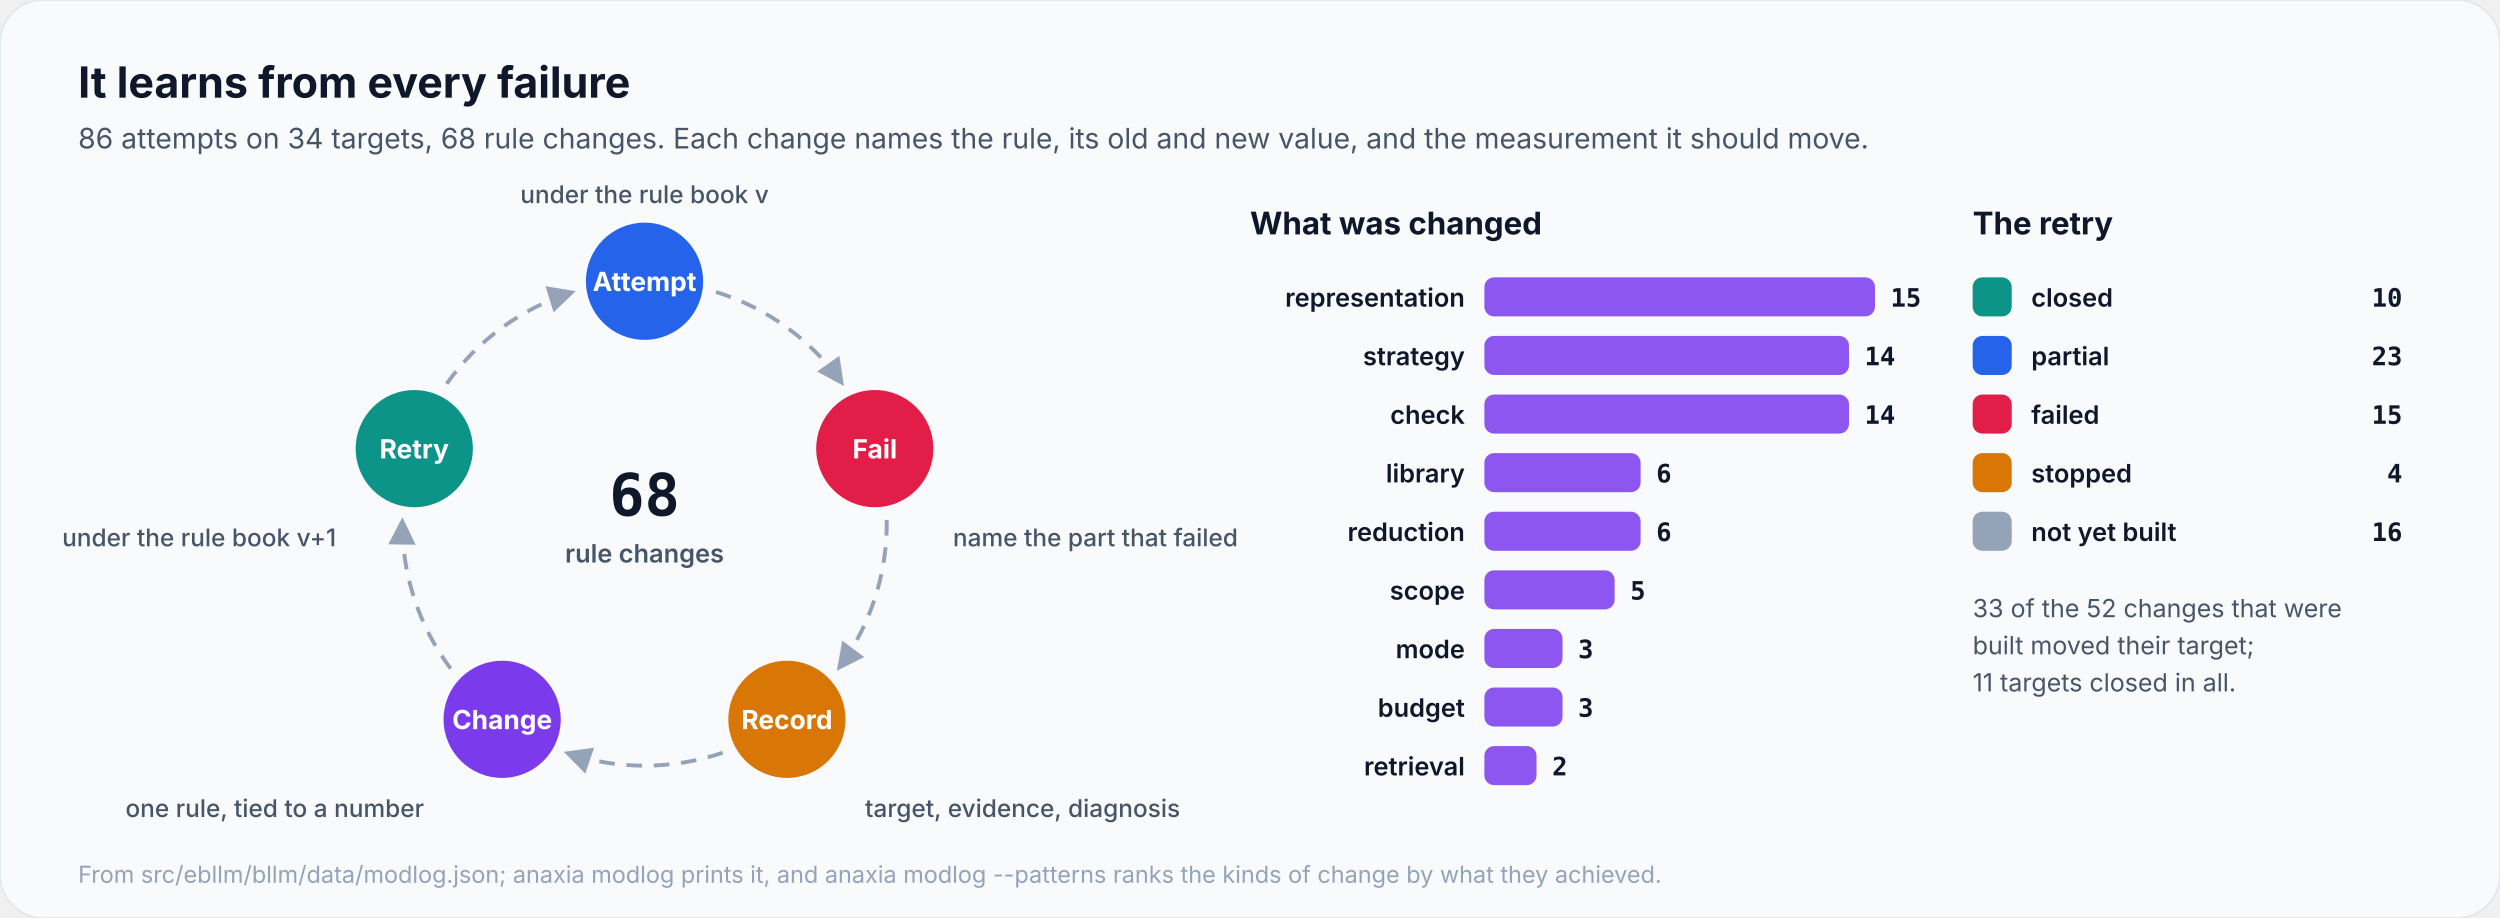
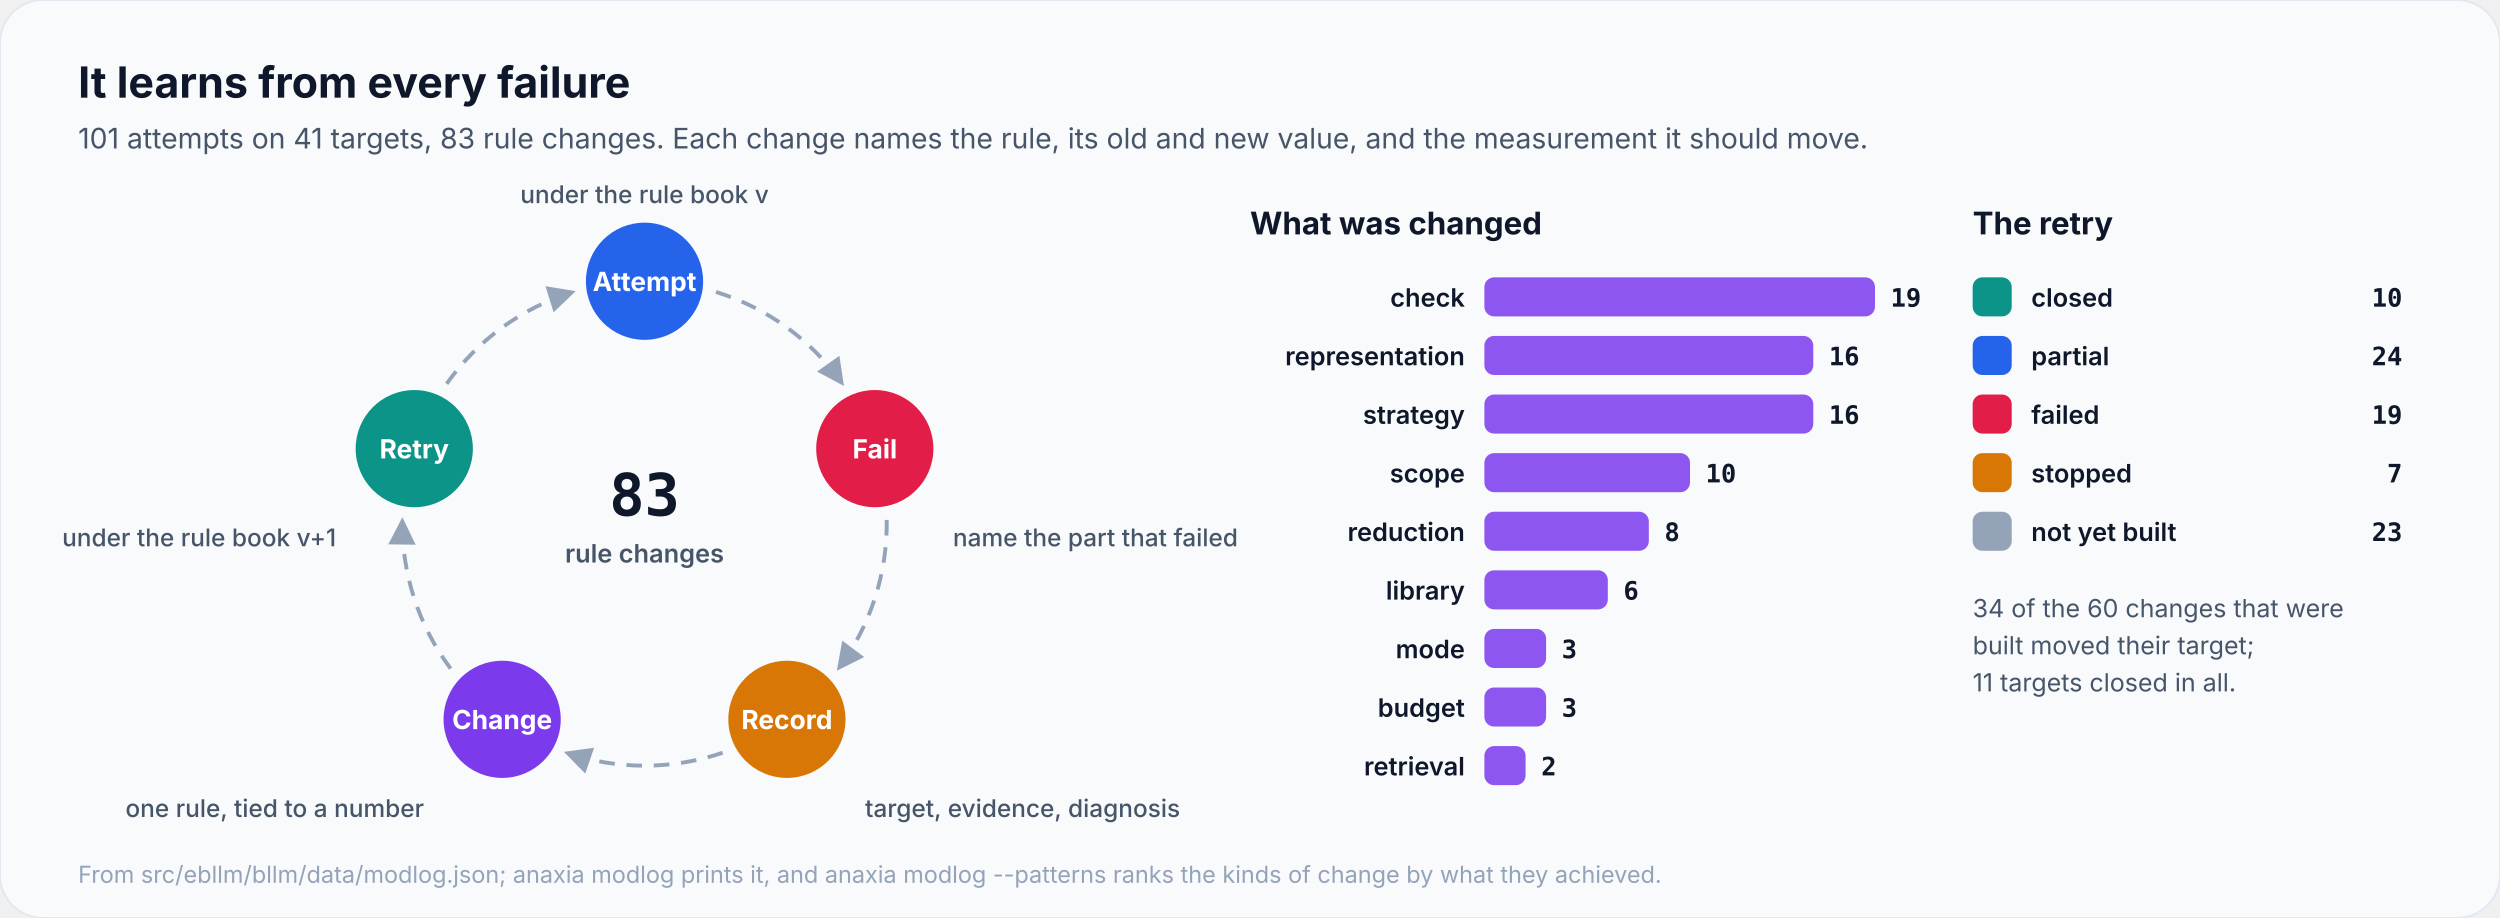
<svg xmlns="http://www.w3.org/2000/svg" viewBox="0 0 1280 470" width="1280" height="470" role="img" aria-label="The learn-from-failure loop of Anaxia and what its changes did">
  <style>@keyframes flow{to{stroke-dashoffset:-28}}@keyframes pulse{0%,100%{transform:scale(1)}50%{transform:scale(1.12)}}@keyframes rise{from{transform:scaleX(0)}to{transform:scaleX(1)}}[marker-end]{stroke-dasharray:8 6;animation:flow 1.4s linear infinite}.pulse{transform-box:fill-box;transform-origin:center;animation:pulse 2.4s ease-in-out infinite}.rise{transform-box:fill-box;transform-origin:left;animation:rise 1.8s cubic-bezier(.2,.8,.2,1) both}@keyframes draw{from{stroke-dashoffset:1}to{stroke-dashoffset:0}}.draw{stroke-dasharray:1;stroke-dashoffset:1;animation:draw 1.1s cubic-bezier(.4,0,.2,1) forwards}@keyframes orbit{to{transform:rotate(360deg)}}.orbit{transform-box:fill-box;transform-origin:center;animation:orbit 12s linear infinite}@keyframes grow{from{transform:scaleY(0)}to{transform:scaleY(1)}}.grow{transform-box:fill-box;transform-origin:bottom;animation:grow 1.6s cubic-bezier(.2,.8,.2,1) both}@keyframes fade{from{opacity:0;transform:translateY(10px)}to{opacity:1;transform:none}}.fade{animation:fade .9s cubic-bezier(.2,.8,.2,1) both}@keyframes ping{0%{opacity:.7;transform:scale(1)}100%{opacity:0;transform:scale(2.6)}}.ping{transform-box:fill-box;transform-origin:center;animation:ping 2.2s cubic-bezier(0,0,.2,1) infinite}@keyframes sweep{0%,55%{transform:translateX(-100%)}100%{transform:translateX(100%)}}.sweep{transform-box:fill-box;animation:sweep 7s ease-in-out infinite}@keyframes march{to{stroke-dashoffset:-24}}.march{stroke-dasharray:3 9;animation:march 2s linear infinite}</style>
  <style>@media (prefers-reduced-motion:reduce){*{animation:none!important}.draw{stroke-dashoffset:0!important}.ping,.sweep{display:none}}</style>
  <defs>
    <marker id="ar" viewBox="0 0 10 10" refX="9" refY="5" markerWidth="7" markerHeight="7" orient="auto-start-reverse">
      <path d="M0,0 L10,5 L0,10 z" fill="#94a3b8" />
    </marker>
  </defs>
  <rect width="1280" height="470" rx="22" fill="#f8fafc" stroke="#e2e8f0" />
  <text x="40.0" y="50.0" font-family="Inter, 'Segoe UI', Roboto, Helvetica, Arial, sans-serif" font-size="22" font-weight="700" fill="#0f172a" text-anchor="start">It learns from every failure</text>
-   <text x="40.0" y="76.0" font-family="Inter, 'Segoe UI', Roboto, Helvetica, Arial, sans-serif" font-size="14.5" font-weight="400" fill="#475569" text-anchor="start">86 attempts on 34 targets, 68 rule changes. Each change names the rule, its old and new value, and the measurement it should move.</text>
+   <text x="40.0" y="76.0" font-family="Inter, 'Segoe UI', Roboto, Helvetica, Arial, sans-serif" font-size="14.5" font-weight="400" fill="#475569" text-anchor="start">101 attempts on 41 targets, 83 rule changes. Each change names the rule, its old and new value, and the measurement it should move.</text>
  <path d="M366.6,149.5 A124,124 0 0 1 431.3,196.5" fill="none" stroke="#94a3b8" stroke-width="2" marker-end="url(#ar)" />
  <path d="M454.0,266.2 A124,124 0 0 1 429.3,342.3" fill="none" stroke="#94a3b8" stroke-width="2" marker-end="url(#ar)" />
  <path d="M370.0,385.4 A124,124 0 0 1 290.0,385.4" fill="none" stroke="#94a3b8" stroke-width="2" marker-end="url(#ar)" />
  <path d="M230.7,342.3 A124,124 0 0 1 206.0,266.2" fill="none" stroke="#94a3b8" stroke-width="2" marker-end="url(#ar)" />
  <path d="M228.7,196.5 A124,124 0 0 1 293.4,149.5" fill="none" stroke="#94a3b8" stroke-width="2" marker-end="url(#ar)" />
  <circle class="pulse" cx="330.0" cy="144.0" r="30" fill="#2563eb" style="animation-delay:0.00s" />
  <text x="330.0" y="149.0" font-family="Inter, 'Segoe UI', Roboto, Helvetica, Arial, sans-serif" font-size="13.5" font-weight="700" fill="#ffffff" text-anchor="middle">Attempt</text>
  <text x="330.0" y="104.0" font-family="Inter, 'Segoe UI', Roboto, Helvetica, Arial, sans-serif" font-size="12.5" font-weight="500" fill="#475569" text-anchor="middle">under the rule book v</text>
  <circle class="pulse" cx="447.9" cy="229.7" r="30" fill="#e11d48" style="animation-delay:0.48s" />
  <text x="447.9" y="234.7" font-family="Inter, 'Segoe UI', Roboto, Helvetica, Arial, sans-serif" font-size="13.5" font-weight="700" fill="#ffffff" text-anchor="middle">Fail</text>
  <text x="487.9" y="279.7" font-family="Inter, 'Segoe UI', Roboto, Helvetica, Arial, sans-serif" font-size="12.5" font-weight="500" fill="#475569" text-anchor="start">name the part that failed</text>
  <circle class="pulse" cx="402.9" cy="368.3" r="30" fill="#d97706" style="animation-delay:0.96s" />
  <text x="402.9" y="373.3" font-family="Inter, 'Segoe UI', Roboto, Helvetica, Arial, sans-serif" font-size="13.5" font-weight="700" fill="#ffffff" text-anchor="middle">Record</text>
  <text x="442.9" y="418.3" font-family="Inter, 'Segoe UI', Roboto, Helvetica, Arial, sans-serif" font-size="12.5" font-weight="500" fill="#475569" text-anchor="start">target, evidence, diagnosis</text>
  <circle class="pulse" cx="257.1" cy="368.3" r="30" fill="#7c3aed" style="animation-delay:1.44s" />
  <text x="257.1" y="373.3" font-family="Inter, 'Segoe UI', Roboto, Helvetica, Arial, sans-serif" font-size="13.5" font-weight="700" fill="#ffffff" text-anchor="middle">Change</text>
  <text x="217.1" y="418.3" font-family="Inter, 'Segoe UI', Roboto, Helvetica, Arial, sans-serif" font-size="12.5" font-weight="500" fill="#475569" text-anchor="end">one rule, tied to a number</text>
  <circle class="pulse" cx="212.1" cy="229.7" r="30" fill="#0d9488" style="animation-delay:1.92s" />
  <text x="212.1" y="234.7" font-family="Inter, 'Segoe UI', Roboto, Helvetica, Arial, sans-serif" font-size="13.5" font-weight="700" fill="#ffffff" text-anchor="middle">Retry</text>
  <text x="172.1" y="279.7" font-family="Inter, 'Segoe UI', Roboto, Helvetica, Arial, sans-serif" font-size="12.5" font-weight="500" fill="#475569" text-anchor="end">under the rule book v+1</text>
-   <text x="330.0" y="264.0" font-family="'JetBrains Mono', 'SFMono-Regular', Menlo, Consolas, monospace" font-size="30" font-weight="700" fill="#0f172a" text-anchor="middle">68</text>
+   <text x="330.0" y="264.0" font-family="'JetBrains Mono', 'SFMono-Regular', Menlo, Consolas, monospace" font-size="30" font-weight="700" fill="#0f172a" text-anchor="middle">83</text>
  <text x="330.0" y="288.0" font-family="Inter, 'Segoe UI', Roboto, Helvetica, Arial, sans-serif" font-size="13" font-weight="600" fill="#475569" text-anchor="middle">rule changes</text>
  <text x="640.0" y="120.0" font-family="Inter, 'Segoe UI', Roboto, Helvetica, Arial, sans-serif" font-size="16" font-weight="700" fill="#0f172a" text-anchor="start">What was changed</text>
-   <text x="750.0" y="157.0" font-family="Inter, 'Segoe UI', Roboto, Helvetica, Arial, sans-serif" font-size="13" font-weight="600" fill="#0f172a" text-anchor="end">representation</text>
+   <text x="750.0" y="157.0" font-family="Inter, 'Segoe UI', Roboto, Helvetica, Arial, sans-serif" font-size="13" font-weight="600" fill="#0f172a" text-anchor="end">check</text>
  <rect class="rise" x="760" y="142" width="200.0" height="20" rx="5" fill="#7c3aed" fill-opacity="0.85" style="animation-delay:0.00s" />
-   <text x="968.0" y="157.0" font-family="'JetBrains Mono', 'SFMono-Regular', Menlo, Consolas, monospace" font-size="13" font-weight="700" fill="#0f172a" text-anchor="start">15</text>
-   <text x="750.0" y="187.0" font-family="Inter, 'Segoe UI', Roboto, Helvetica, Arial, sans-serif" font-size="13" font-weight="600" fill="#0f172a" text-anchor="end">strategy</text>
-   <rect class="rise" x="760" y="172" width="186.7" height="20" rx="5" fill="#7c3aed" fill-opacity="0.85" style="animation-delay:0.12s" />
-   <text x="954.7" y="187.0" font-family="'JetBrains Mono', 'SFMono-Regular', Menlo, Consolas, monospace" font-size="13" font-weight="700" fill="#0f172a" text-anchor="start">14</text>
-   <text x="750.0" y="217.0" font-family="Inter, 'Segoe UI', Roboto, Helvetica, Arial, sans-serif" font-size="13" font-weight="600" fill="#0f172a" text-anchor="end">check</text>
-   <rect class="rise" x="760" y="202" width="186.7" height="20" rx="5" fill="#7c3aed" fill-opacity="0.85" style="animation-delay:0.24s" />
-   <text x="954.7" y="217.0" font-family="'JetBrains Mono', 'SFMono-Regular', Menlo, Consolas, monospace" font-size="13" font-weight="700" fill="#0f172a" text-anchor="start">14</text>
-   <text x="750.0" y="247.0" font-family="Inter, 'Segoe UI', Roboto, Helvetica, Arial, sans-serif" font-size="13" font-weight="600" fill="#0f172a" text-anchor="end">library</text>
-   <rect class="rise" x="760" y="232" width="80.0" height="20" rx="5" fill="#7c3aed" fill-opacity="0.85" style="animation-delay:0.36s" />
-   <text x="848.0" y="247.0" font-family="'JetBrains Mono', 'SFMono-Regular', Menlo, Consolas, monospace" font-size="13" font-weight="700" fill="#0f172a" text-anchor="start">6</text>
+   <text x="968.0" y="157.0" font-family="'JetBrains Mono', 'SFMono-Regular', Menlo, Consolas, monospace" font-size="13" font-weight="700" fill="#0f172a" text-anchor="start">19</text>
+   <text x="750.0" y="187.0" font-family="Inter, 'Segoe UI', Roboto, Helvetica, Arial, sans-serif" font-size="13" font-weight="600" fill="#0f172a" text-anchor="end">representation</text>
+   <rect class="rise" x="760" y="172" width="168.4" height="20" rx="5" fill="#7c3aed" fill-opacity="0.85" style="animation-delay:0.12s" />
+   <text x="936.4" y="187.0" font-family="'JetBrains Mono', 'SFMono-Regular', Menlo, Consolas, monospace" font-size="13" font-weight="700" fill="#0f172a" text-anchor="start">16</text>
+   <text x="750.0" y="217.0" font-family="Inter, 'Segoe UI', Roboto, Helvetica, Arial, sans-serif" font-size="13" font-weight="600" fill="#0f172a" text-anchor="end">strategy</text>
+   <rect class="rise" x="760" y="202" width="168.4" height="20" rx="5" fill="#7c3aed" fill-opacity="0.85" style="animation-delay:0.24s" />
+   <text x="936.4" y="217.0" font-family="'JetBrains Mono', 'SFMono-Regular', Menlo, Consolas, monospace" font-size="13" font-weight="700" fill="#0f172a" text-anchor="start">16</text>
+   <text x="750.0" y="247.0" font-family="Inter, 'Segoe UI', Roboto, Helvetica, Arial, sans-serif" font-size="13" font-weight="600" fill="#0f172a" text-anchor="end">scope</text>
+   <rect class="rise" x="760" y="232" width="105.3" height="20" rx="5" fill="#7c3aed" fill-opacity="0.85" style="animation-delay:0.36s" />
+   <text x="873.3" y="247.0" font-family="'JetBrains Mono', 'SFMono-Regular', Menlo, Consolas, monospace" font-size="13" font-weight="700" fill="#0f172a" text-anchor="start">10</text>
  <text x="750.0" y="277.0" font-family="Inter, 'Segoe UI', Roboto, Helvetica, Arial, sans-serif" font-size="13" font-weight="600" fill="#0f172a" text-anchor="end">reduction</text>
-   <rect class="rise" x="760" y="262" width="80.0" height="20" rx="5" fill="#7c3aed" fill-opacity="0.85" style="animation-delay:0.48s" />
-   <text x="848.0" y="277.0" font-family="'JetBrains Mono', 'SFMono-Regular', Menlo, Consolas, monospace" font-size="13" font-weight="700" fill="#0f172a" text-anchor="start">6</text>
-   <text x="750.0" y="307.0" font-family="Inter, 'Segoe UI', Roboto, Helvetica, Arial, sans-serif" font-size="13" font-weight="600" fill="#0f172a" text-anchor="end">scope</text>
-   <rect class="rise" x="760" y="292" width="66.7" height="20" rx="5" fill="#7c3aed" fill-opacity="0.85" style="animation-delay:0.60s" />
-   <text x="834.7" y="307.0" font-family="'JetBrains Mono', 'SFMono-Regular', Menlo, Consolas, monospace" font-size="13" font-weight="700" fill="#0f172a" text-anchor="start">5</text>
+   <rect class="rise" x="760" y="262" width="84.2" height="20" rx="5" fill="#7c3aed" fill-opacity="0.85" style="animation-delay:0.48s" />
+   <text x="852.2" y="277.0" font-family="'JetBrains Mono', 'SFMono-Regular', Menlo, Consolas, monospace" font-size="13" font-weight="700" fill="#0f172a" text-anchor="start">8</text>
+   <text x="750.0" y="307.0" font-family="Inter, 'Segoe UI', Roboto, Helvetica, Arial, sans-serif" font-size="13" font-weight="600" fill="#0f172a" text-anchor="end">library</text>
+   <rect class="rise" x="760" y="292" width="63.2" height="20" rx="5" fill="#7c3aed" fill-opacity="0.85" style="animation-delay:0.60s" />
+   <text x="831.2" y="307.0" font-family="'JetBrains Mono', 'SFMono-Regular', Menlo, Consolas, monospace" font-size="13" font-weight="700" fill="#0f172a" text-anchor="start">6</text>
  <text x="750.0" y="337.0" font-family="Inter, 'Segoe UI', Roboto, Helvetica, Arial, sans-serif" font-size="13" font-weight="600" fill="#0f172a" text-anchor="end">mode</text>
-   <rect class="rise" x="760" y="322" width="40.0" height="20" rx="5" fill="#7c3aed" fill-opacity="0.85" style="animation-delay:0.72s" />
-   <text x="808.0" y="337.0" font-family="'JetBrains Mono', 'SFMono-Regular', Menlo, Consolas, monospace" font-size="13" font-weight="700" fill="#0f172a" text-anchor="start">3</text>
+   <rect class="rise" x="760" y="322" width="31.6" height="20" rx="5" fill="#7c3aed" fill-opacity="0.85" style="animation-delay:0.72s" />
+   <text x="799.6" y="337.0" font-family="'JetBrains Mono', 'SFMono-Regular', Menlo, Consolas, monospace" font-size="13" font-weight="700" fill="#0f172a" text-anchor="start">3</text>
  <text x="750.0" y="367.0" font-family="Inter, 'Segoe UI', Roboto, Helvetica, Arial, sans-serif" font-size="13" font-weight="600" fill="#0f172a" text-anchor="end">budget</text>
-   <rect class="rise" x="760" y="352" width="40.0" height="20" rx="5" fill="#7c3aed" fill-opacity="0.85" style="animation-delay:0.84s" />
-   <text x="808.0" y="367.0" font-family="'JetBrains Mono', 'SFMono-Regular', Menlo, Consolas, monospace" font-size="13" font-weight="700" fill="#0f172a" text-anchor="start">3</text>
+   <rect class="rise" x="760" y="352" width="31.6" height="20" rx="5" fill="#7c3aed" fill-opacity="0.85" style="animation-delay:0.84s" />
+   <text x="799.6" y="367.0" font-family="'JetBrains Mono', 'SFMono-Regular', Menlo, Consolas, monospace" font-size="13" font-weight="700" fill="#0f172a" text-anchor="start">3</text>
  <text x="750.0" y="397.0" font-family="Inter, 'Segoe UI', Roboto, Helvetica, Arial, sans-serif" font-size="13" font-weight="600" fill="#0f172a" text-anchor="end">retrieval</text>
-   <rect class="rise" x="760" y="382" width="26.7" height="20" rx="5" fill="#7c3aed" fill-opacity="0.85" style="animation-delay:0.96s" />
-   <text x="794.7" y="397.0" font-family="'JetBrains Mono', 'SFMono-Regular', Menlo, Consolas, monospace" font-size="13" font-weight="700" fill="#0f172a" text-anchor="start">2</text>
+   <rect class="rise" x="760" y="382" width="21.1" height="20" rx="5" fill="#7c3aed" fill-opacity="0.85" style="animation-delay:0.96s" />
+   <text x="789.1" y="397.0" font-family="'JetBrains Mono', 'SFMono-Regular', Menlo, Consolas, monospace" font-size="13" font-weight="700" fill="#0f172a" text-anchor="start">2</text>
  <text x="1010.0" y="120.0" font-family="Inter, 'Segoe UI', Roboto, Helvetica, Arial, sans-serif" font-size="16" font-weight="700" fill="#0f172a" text-anchor="start">The retry</text>
  <rect x="1010" y="142" width="20" height="20" rx="5" fill="#0d9488" />
  <text x="1040.0" y="157.0" font-family="Inter, 'Segoe UI', Roboto, Helvetica, Arial, sans-serif" font-size="13" font-weight="600" fill="#0f172a" text-anchor="start">closed</text>
  <text x="1230.0" y="157.0" font-family="'JetBrains Mono', 'SFMono-Regular', Menlo, Consolas, monospace" font-size="13" font-weight="700" fill="#0f172a" text-anchor="end">10</text>
  <rect x="1010" y="172" width="20" height="20" rx="5" fill="#2563eb" />
  <text x="1040.0" y="187.0" font-family="Inter, 'Segoe UI', Roboto, Helvetica, Arial, sans-serif" font-size="13" font-weight="600" fill="#0f172a" text-anchor="start">partial</text>
-   <text x="1230.0" y="187.0" font-family="'JetBrains Mono', 'SFMono-Regular', Menlo, Consolas, monospace" font-size="13" font-weight="700" fill="#0f172a" text-anchor="end">23</text>
+   <text x="1230.0" y="187.0" font-family="'JetBrains Mono', 'SFMono-Regular', Menlo, Consolas, monospace" font-size="13" font-weight="700" fill="#0f172a" text-anchor="end">24</text>
  <rect x="1010" y="202" width="20" height="20" rx="5" fill="#e11d48" />
  <text x="1040.0" y="217.0" font-family="Inter, 'Segoe UI', Roboto, Helvetica, Arial, sans-serif" font-size="13" font-weight="600" fill="#0f172a" text-anchor="start">failed</text>
-   <text x="1230.0" y="217.0" font-family="'JetBrains Mono', 'SFMono-Regular', Menlo, Consolas, monospace" font-size="13" font-weight="700" fill="#0f172a" text-anchor="end">15</text>
+   <text x="1230.0" y="217.0" font-family="'JetBrains Mono', 'SFMono-Regular', Menlo, Consolas, monospace" font-size="13" font-weight="700" fill="#0f172a" text-anchor="end">19</text>
  <rect x="1010" y="232" width="20" height="20" rx="5" fill="#d97706" />
  <text x="1040.0" y="247.0" font-family="Inter, 'Segoe UI', Roboto, Helvetica, Arial, sans-serif" font-size="13" font-weight="600" fill="#0f172a" text-anchor="start">stopped</text>
-   <text x="1230.0" y="247.0" font-family="'JetBrains Mono', 'SFMono-Regular', Menlo, Consolas, monospace" font-size="13" font-weight="700" fill="#0f172a" text-anchor="end">4</text>
+   <text x="1230.0" y="247.0" font-family="'JetBrains Mono', 'SFMono-Regular', Menlo, Consolas, monospace" font-size="13" font-weight="700" fill="#0f172a" text-anchor="end">7</text>
  <rect x="1010" y="262" width="20" height="20" rx="5" fill="#94a3b8" />
  <text x="1040.0" y="277.0" font-family="Inter, 'Segoe UI', Roboto, Helvetica, Arial, sans-serif" font-size="13" font-weight="600" fill="#0f172a" text-anchor="start">not yet built</text>
-   <text x="1230.0" y="277.0" font-family="'JetBrains Mono', 'SFMono-Regular', Menlo, Consolas, monospace" font-size="13" font-weight="700" fill="#0f172a" text-anchor="end">16</text>
-   <text x="1010.0" y="316.0" font-family="Inter, 'Segoe UI', Roboto, Helvetica, Arial, sans-serif" font-size="12.8" font-weight="400" fill="#475569" text-anchor="start">33 of the 52 changes that were</text>
+   <text x="1230.0" y="277.0" font-family="'JetBrains Mono', 'SFMono-Regular', Menlo, Consolas, monospace" font-size="13" font-weight="700" fill="#0f172a" text-anchor="end">23</text>
+   <text x="1010.0" y="316.0" font-family="Inter, 'Segoe UI', Roboto, Helvetica, Arial, sans-serif" font-size="12.8" font-weight="400" fill="#475569" text-anchor="start">34 of the 60 changes that were</text>
  <text x="1010.0" y="335.0" font-family="Inter, 'Segoe UI', Roboto, Helvetica, Arial, sans-serif" font-size="12.8" font-weight="400" fill="#475569" text-anchor="start">built moved their target;</text>
  <text x="1010.0" y="354.0" font-family="Inter, 'Segoe UI', Roboto, Helvetica, Arial, sans-serif" font-size="12.8" font-weight="400" fill="#475569" text-anchor="start">11 targets closed in all.</text>
  <text x="40.0" y="452.0" font-family="Inter, 'Segoe UI', Roboto, Helvetica, Arial, sans-serif" font-size="12" font-weight="400" fill="#94a3b8" text-anchor="start">From src/ebllm/bllm/data/modlog.json; anaxia modlog prints it, and anaxia modlog --patterns ranks the kinds of change by what they achieved.</text>
</svg>
